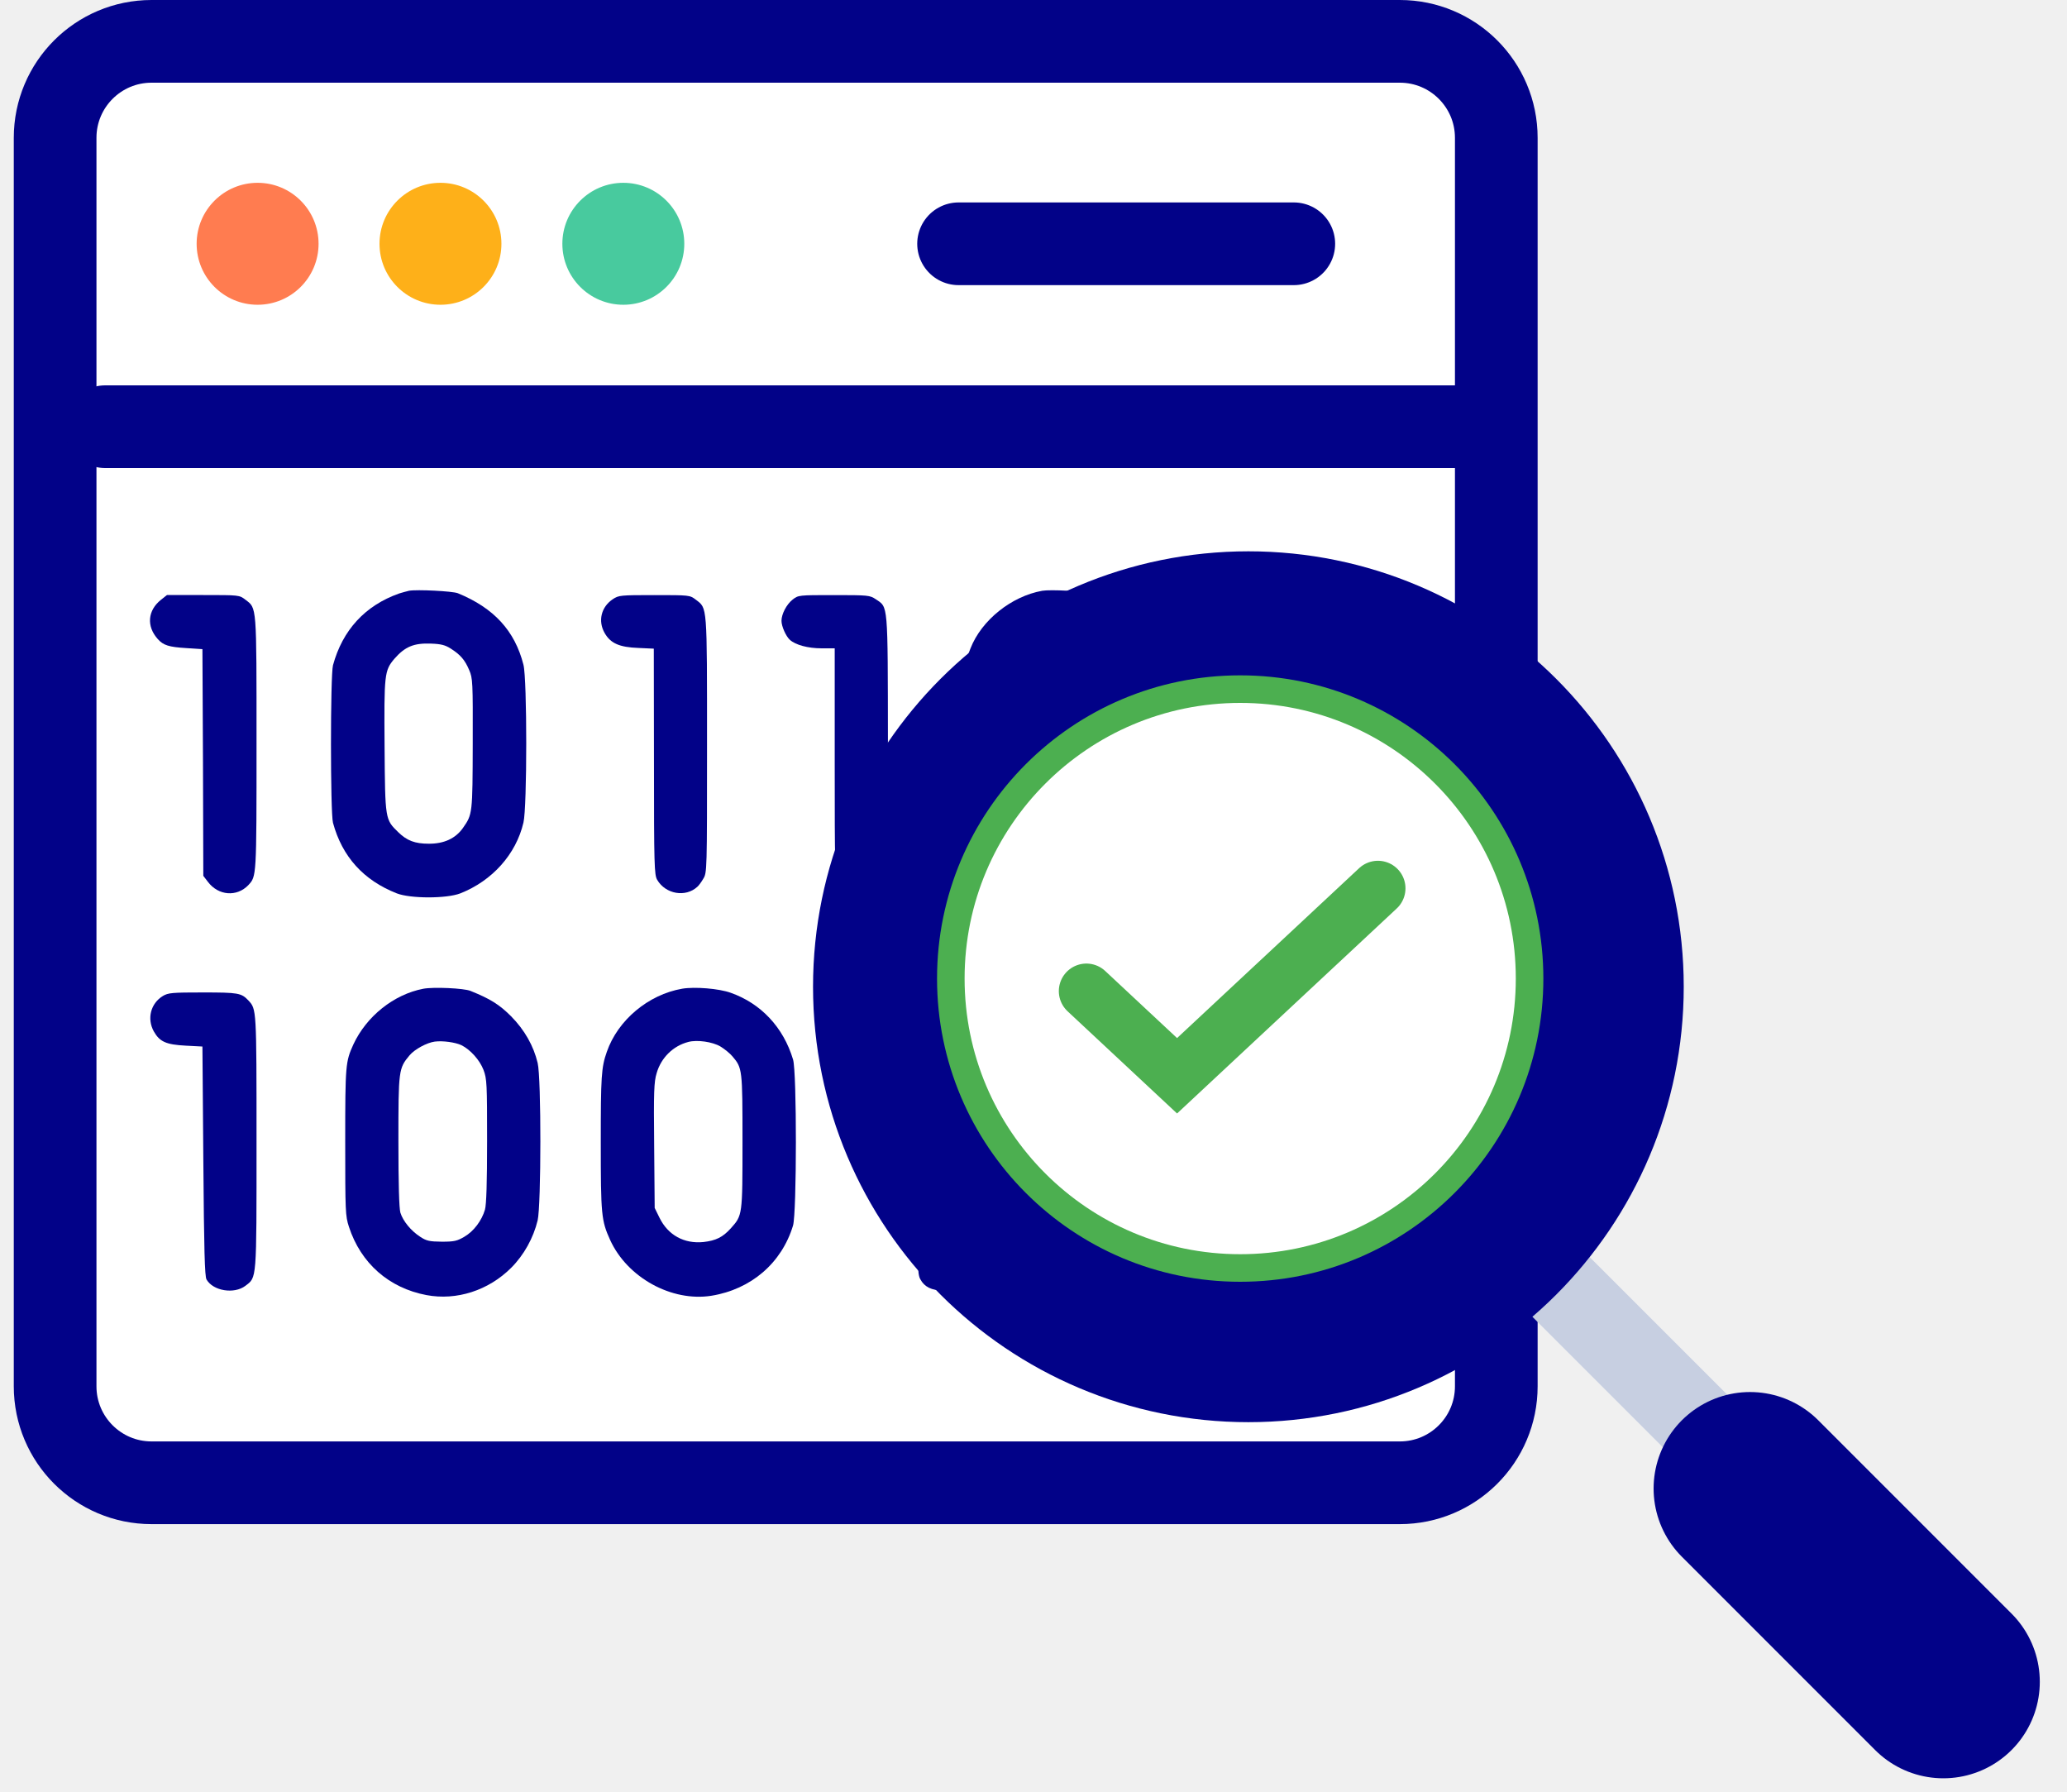
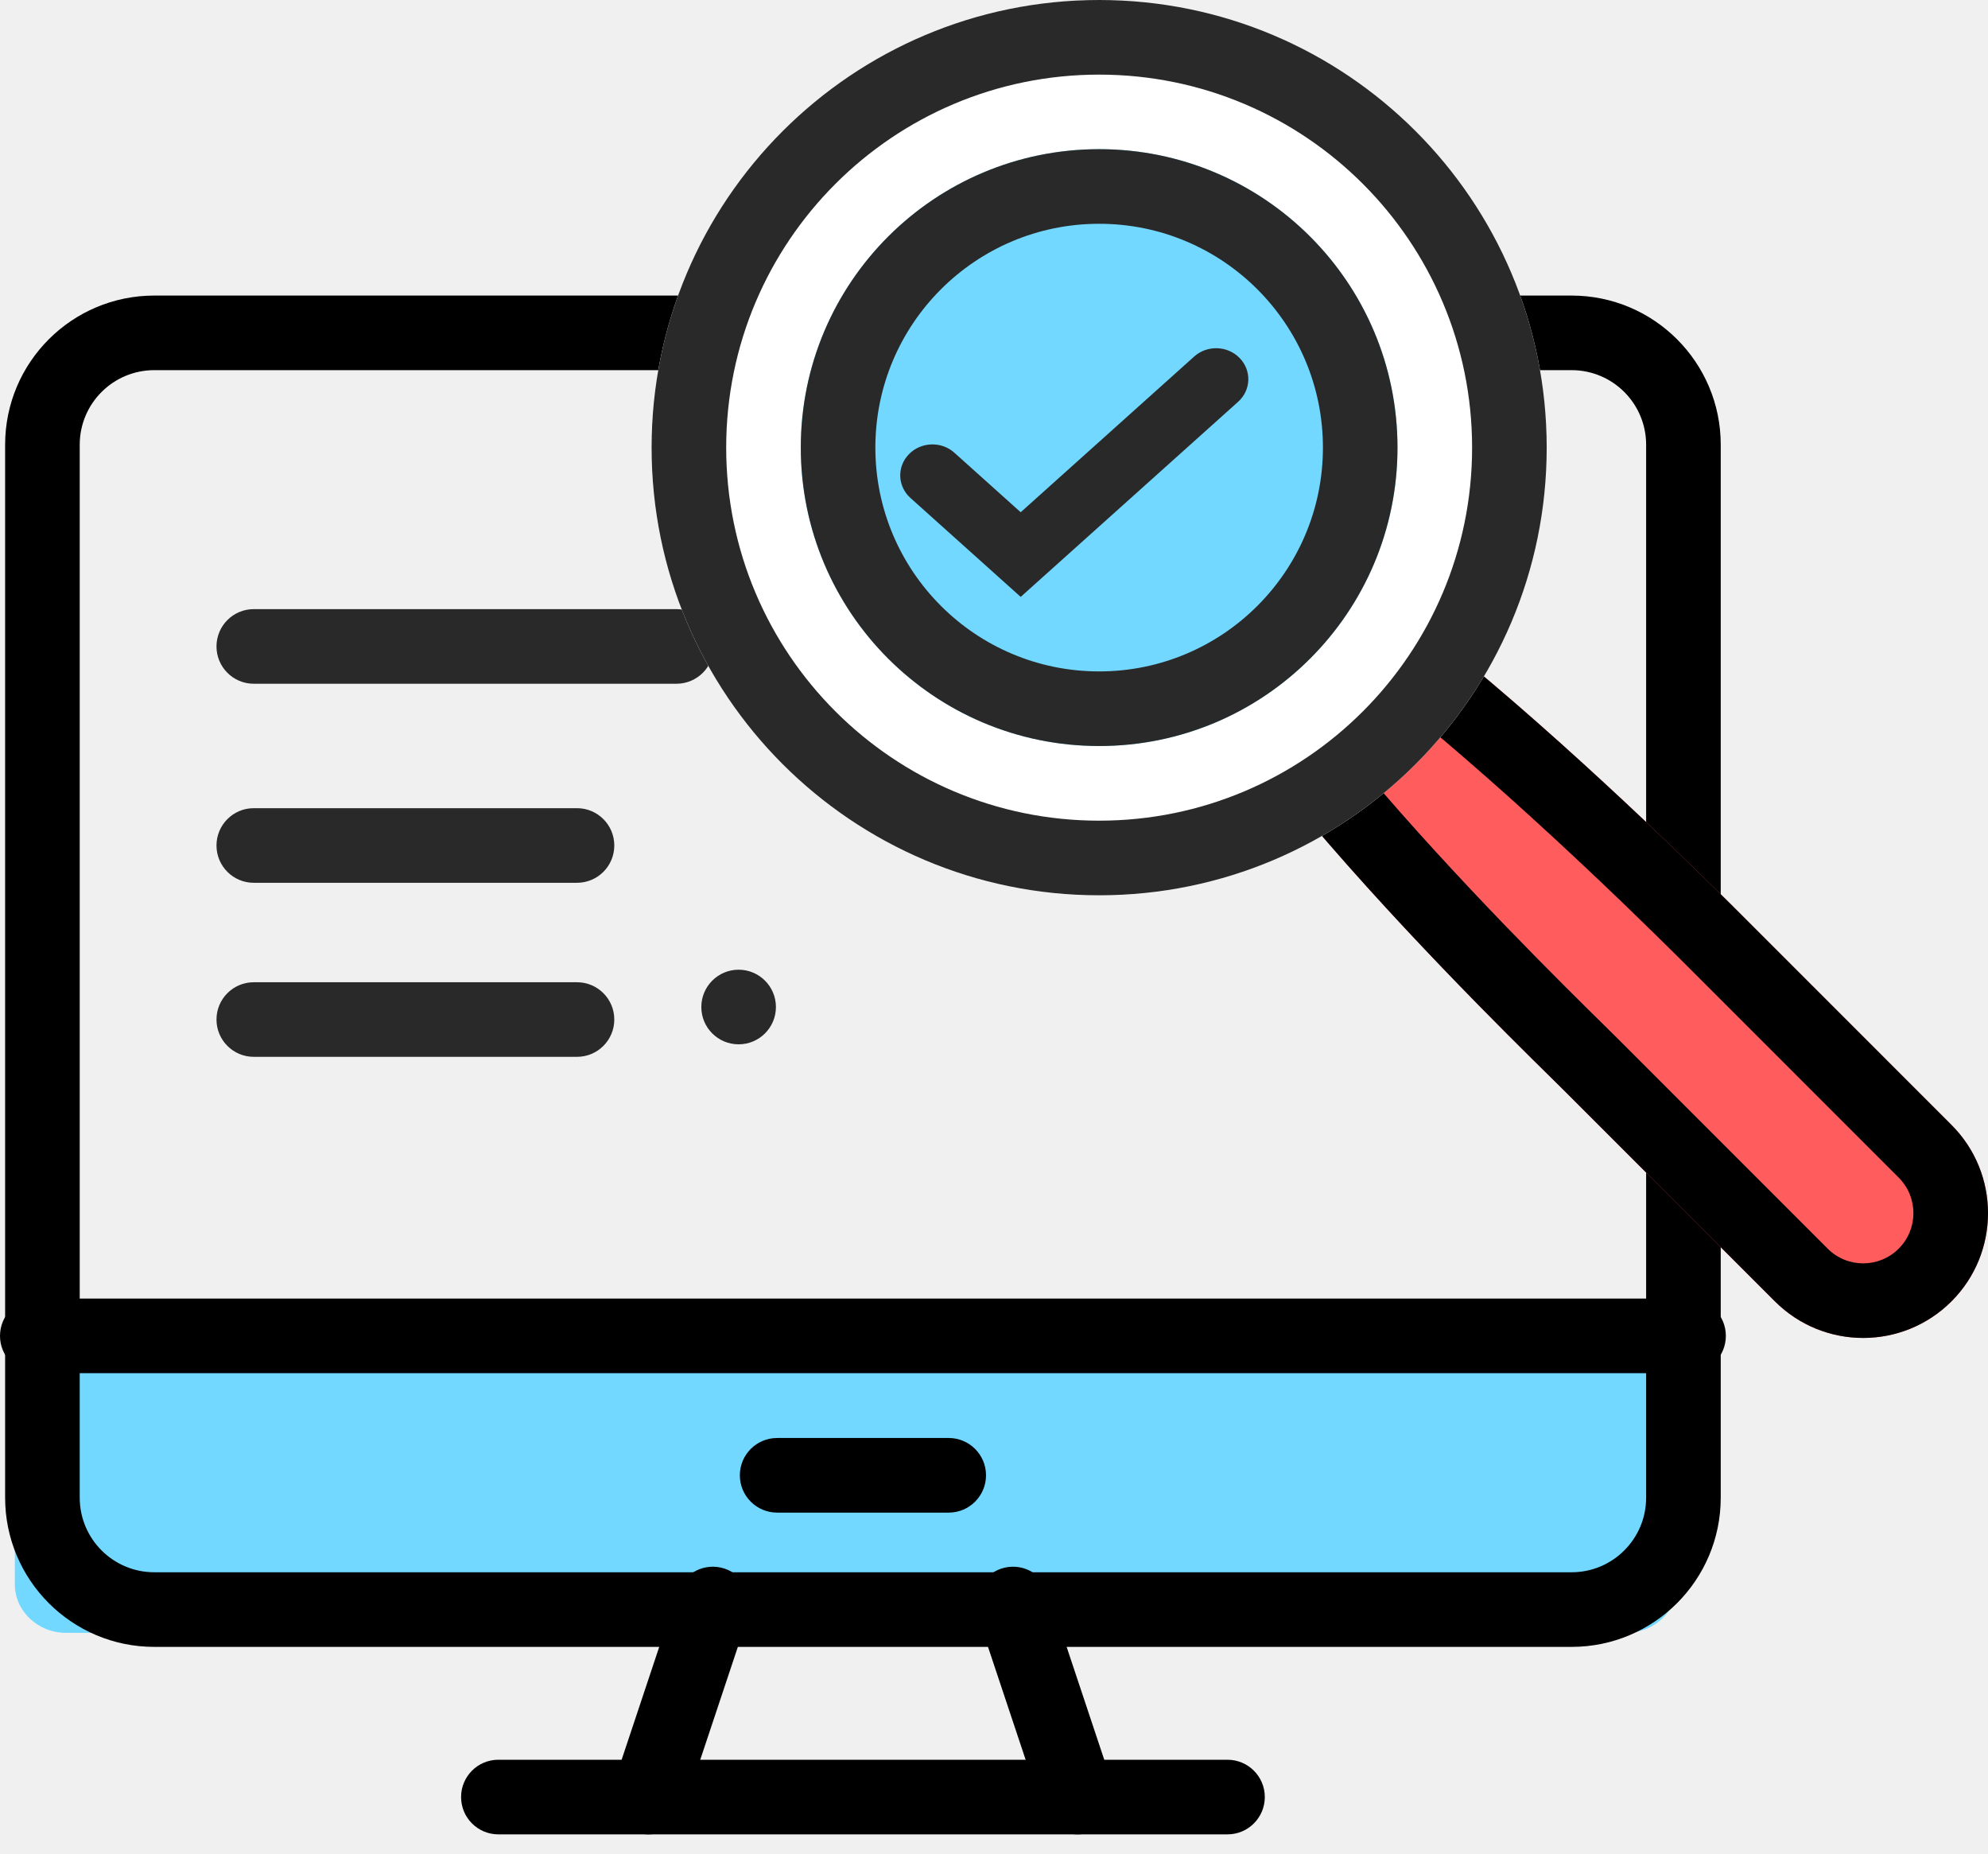
- <svg xmlns="http://www.w3.org/2000/svg" viewBox="0 0 75 65" fill="none">
-   <path d="M3.265 15.485V3.874V2.215H53.58V15.485H3.265Z" fill="white" />
-   <rect x="2" y="1.5" width="52.292" height="52.292" rx="3.5" fill="white" stroke="#020288" stroke-width="3" />
-   <path d="M3.818 15.48L53.58 15.48" stroke="#020288" stroke-width="3" stroke-linecap="round" />
-   <circle cx="9.347" cy="8.844" r="2.212" fill="#FF7C50" />
-   <circle cx="15.982" cy="8.844" r="2.212" fill="#FEB019" />
-   <circle cx="22.617" cy="8.844" r="2.212" fill="#48CA9E" />
-   <path d="M34.781 8.844L46.945 8.844" stroke="#020288" stroke-width="3" stroke-linecap="round" />
-   <path d="M14.842 21.431C14.752 21.451 14.598 21.496 14.489 21.528C13.246 21.965 12.429 22.86 12.082 24.134C11.985 24.501 11.985 29.482 12.082 29.849C12.416 31.078 13.188 31.934 14.398 32.41C14.9 32.603 16.2 32.603 16.702 32.41C17.86 31.953 18.723 30.994 18.993 29.842C19.128 29.282 19.128 24.636 18.993 24.115C18.678 22.879 17.919 22.056 16.612 21.521C16.413 21.444 15.132 21.38 14.842 21.431ZM16.355 23.529C16.709 23.755 16.869 23.941 17.024 24.308C17.153 24.604 17.159 24.733 17.153 26.979C17.146 29.52 17.146 29.54 16.799 30.035C16.528 30.421 16.104 30.614 15.55 30.608C15.061 30.608 14.765 30.499 14.45 30.19C13.974 29.726 13.974 29.746 13.954 27.088C13.935 24.456 13.948 24.327 14.308 23.902C14.694 23.459 15.016 23.323 15.647 23.349C16.001 23.362 16.155 23.401 16.355 23.529Z" fill="#020288" />
-   <path d="M37.816 21.432C36.697 21.632 35.615 22.5 35.216 23.517C34.933 24.225 34.92 24.386 34.92 26.98C34.927 28.904 34.946 29.56 35.017 29.856C35.306 31.059 36.272 32.07 37.527 32.469C37.861 32.578 39.058 32.578 39.393 32.469C40.345 32.166 41.246 31.426 41.613 30.648C41.986 29.85 41.999 29.727 41.999 26.986C41.999 24.598 41.974 24.148 41.8 23.723C41.356 22.629 40.731 22.024 39.522 21.522C39.329 21.445 38.119 21.381 37.816 21.432ZM39.277 23.537C39.605 23.742 39.863 24.058 39.978 24.392C40.107 24.766 40.107 29.264 39.978 29.573C39.818 29.959 39.515 30.306 39.206 30.467C38.827 30.66 38.164 30.686 37.81 30.519C37.488 30.364 37.153 30.017 36.993 29.669C36.857 29.386 36.851 29.303 36.851 26.999C36.851 24.74 36.857 24.605 36.986 24.309C37.134 23.955 37.301 23.755 37.63 23.549C37.938 23.35 38.035 23.331 38.556 23.35C38.91 23.363 39.065 23.401 39.277 23.537Z" fill="#020288" />
-   <path d="M5.846 21.755C5.357 22.141 5.305 22.72 5.73 23.19C5.929 23.409 6.123 23.473 6.766 23.512L7.345 23.55L7.365 27.662L7.377 31.774L7.545 31.993C7.924 32.495 8.594 32.547 9.012 32.109C9.308 31.787 9.308 31.839 9.308 26.974C9.308 21.896 9.321 22.076 8.903 21.755C8.684 21.587 8.684 21.587 7.371 21.587H6.058L5.846 21.755Z" fill="#020288" />
-   <path d="M22.236 21.737C21.812 22.02 21.689 22.528 21.94 22.966C22.153 23.339 22.475 23.481 23.163 23.506L23.723 23.532L23.729 27.625C23.729 31.409 23.742 31.737 23.845 31.917C24.148 32.438 24.875 32.567 25.306 32.168C25.351 32.13 25.448 32.001 25.518 31.879C25.654 31.66 25.654 31.596 25.654 27.02C25.654 21.891 25.666 22.078 25.248 21.756C25.029 21.589 25.023 21.589 23.742 21.589C22.507 21.589 22.449 21.595 22.236 21.737Z" fill="#020288" />
-   <path d="M28.755 21.756C28.537 21.93 28.356 22.278 28.356 22.522C28.356 22.722 28.517 23.082 28.659 23.211C28.865 23.397 29.315 23.52 29.811 23.52H30.287V27.619C30.287 31.602 30.294 31.731 30.416 31.937C30.815 32.587 31.761 32.535 32.089 31.84C32.218 31.57 32.218 31.461 32.218 26.95C32.211 21.808 32.23 22.046 31.774 21.737C31.561 21.595 31.503 21.589 30.261 21.589C28.968 21.589 28.968 21.589 28.755 21.756Z" fill="#020288" />
-   <path d="M45.178 21.711C44.914 21.872 44.676 22.361 44.728 22.631C44.844 23.223 45.23 23.474 46.073 23.506L46.633 23.532V27.58C46.633 31.776 46.633 31.808 46.903 32.104C47.257 32.497 47.939 32.497 48.293 32.104C48.563 31.802 48.563 31.808 48.563 26.956C48.563 21.808 48.583 22.078 48.158 21.756C47.939 21.589 47.932 21.589 46.658 21.589C45.513 21.589 45.358 21.602 45.178 21.711Z" fill="#020288" />
-   <path d="M15.357 35.87C14.289 36.076 13.298 36.867 12.822 37.89C12.539 38.515 12.526 38.618 12.526 41.417C12.526 43.959 12.532 44.113 12.661 44.506C13.092 45.831 14.115 46.726 15.473 46.983C16.567 47.189 17.725 46.816 18.549 45.992C19.012 45.529 19.353 44.911 19.508 44.274C19.637 43.727 19.643 39.107 19.508 38.56C19.36 37.942 19.038 37.369 18.543 36.867C18.118 36.443 17.79 36.236 17.069 35.947C16.831 35.85 15.73 35.799 15.357 35.87ZM16.741 37.916C17.075 38.083 17.41 38.463 17.545 38.817C17.667 39.139 17.674 39.325 17.674 41.391C17.674 42.916 17.648 43.701 17.597 43.882C17.481 44.281 17.191 44.667 16.85 44.866C16.586 45.021 16.483 45.046 16.033 45.046C15.589 45.04 15.479 45.021 15.254 44.873C14.913 44.654 14.623 44.3 14.527 43.991C14.482 43.824 14.456 42.968 14.456 41.391C14.456 38.817 14.463 38.759 14.862 38.283C15.048 38.064 15.486 37.826 15.775 37.787C16.065 37.749 16.522 37.813 16.741 37.916Z" fill="#020288" />
-   <path d="M24.753 35.868C23.523 36.081 22.417 37.008 22.018 38.159C21.818 38.726 21.799 39.054 21.799 41.441C21.799 44.073 21.818 44.279 22.14 44.987C22.764 46.352 24.373 47.233 25.808 47.008C27.25 46.776 28.363 45.824 28.775 44.459C28.91 44.003 28.916 38.887 28.775 38.436C28.427 37.271 27.61 36.403 26.516 36.017C26.091 35.862 25.209 35.791 24.753 35.868ZM26.143 37.966C26.291 38.056 26.49 38.217 26.58 38.327C26.934 38.745 26.941 38.784 26.941 41.409C26.941 44.106 26.941 44.086 26.516 44.562C26.226 44.884 25.975 45.007 25.525 45.058C24.823 45.129 24.238 44.807 23.929 44.176L23.755 43.822L23.736 41.557C23.716 39.607 23.729 39.247 23.826 38.932C23.987 38.372 24.424 37.941 24.978 37.799C25.293 37.715 25.853 37.793 26.143 37.966Z" fill="#020288" />
-   <path d="M5.91 36.132C5.466 36.403 5.325 36.956 5.582 37.419C5.794 37.793 6.026 37.896 6.734 37.934L7.345 37.966L7.378 42.117C7.403 45.38 7.429 46.3 7.493 46.416C7.731 46.834 8.497 46.956 8.903 46.648C9.321 46.326 9.308 46.506 9.308 41.428C9.308 36.563 9.308 36.615 9.012 36.293C8.755 36.023 8.645 36.004 7.365 36.004C6.239 36.004 6.103 36.017 5.91 36.132Z" fill="#020288" />
-   <path d="M31.844 36.102C31.355 36.365 31.188 36.945 31.452 37.421C31.658 37.788 31.896 37.897 32.604 37.936L33.215 37.968L33.247 42.087C33.279 45.864 33.286 46.224 33.395 46.411C33.543 46.688 33.807 46.816 34.219 46.816C34.476 46.816 34.605 46.778 34.772 46.649C35.191 46.327 35.178 46.508 35.178 41.437C35.178 36.951 35.178 36.835 35.049 36.565C34.959 36.378 34.83 36.237 34.669 36.147C34.438 36.012 34.341 36.005 33.209 36.012C32.353 36.018 31.947 36.044 31.844 36.102Z" fill="#020288" />
-   <path d="M38.685 36.124C38.241 36.394 38.08 36.787 38.234 37.224C38.428 37.778 38.717 37.932 39.528 37.932H40.069V41.98C40.069 46.446 40.056 46.33 40.474 46.646C40.783 46.884 41.285 46.884 41.594 46.646C42.018 46.324 41.999 46.594 41.999 41.395C41.999 36.8 41.993 36.671 41.87 36.465C41.613 36.04 41.465 36.002 40.101 36.002C39.02 36.002 38.852 36.015 38.685 36.124Z" fill="#020288" />
-   <path d="M45.204 36.143C45.043 36.233 44.914 36.381 44.824 36.575C44.702 36.838 44.696 36.903 44.76 37.16C44.914 37.726 45.268 37.932 46.092 37.932H46.633V42.019C46.633 46.53 46.613 46.324 47.038 46.646C47.347 46.884 47.849 46.884 48.158 46.646C48.582 46.324 48.563 46.594 48.563 41.446C48.563 36.594 48.563 36.6 48.293 36.298C48.048 36.028 47.894 36.002 46.639 36.002C45.532 36.002 45.423 36.015 45.204 36.143Z" fill="#020288" />
-   <path d="M54.774 44.82L70.5 60.546" stroke="#C7CFE1" stroke-width="3" stroke-linecap="round" />
-   <circle cx="45.297" cy="35.797" r="10" stroke="#020288" stroke-width="11.593" />
-   <circle cx="45" cy="35.5" r="10.5" fill="white" />
-   <circle cx="45" cy="35.5" r="10.5" stroke="#4CAF50" />
-   <path d="M39.419 35.956L42.709 39.027L49.997 32.227" stroke="#4CAF50" stroke-width="2" stroke-linecap="round" />
-   <path d="M63.5 54L70.513 61.013" stroke="#020288" stroke-width="7" stroke-linecap="round" />
+ <svg xmlns="http://www.w3.org/2000/svg" viewBox="0 0 59 55" fill="none">
+   <path d="M0.44 47.007V41.961C0.44 41.165 1.12 40.52 1.958 40.52H48.259C49.097 40.52 49.777 41.165 49.777 41.961V47.007C49.777 47.803 49.097 48.449 48.259 48.449H1.958C1.12 48.449 0.44 47.803 0.44 47.007Z" fill="#72D8FF" />
+   <path fill-rule="evenodd" clip-rule="evenodd" d="M46.641 10.983H4.58C3.357 10.983 2.366 11.974 2.366 13.197V44.438C2.366 45.661 3.357 46.652 4.58 46.652H46.641C47.863 46.652 48.854 45.661 48.854 44.438V13.197C48.854 11.974 47.863 10.983 46.641 10.983ZM4.58 8.77C2.134 8.77 0.152 10.752 0.152 13.197V44.438C0.152 46.884 2.134 48.866 4.58 48.866H46.641C49.086 48.866 51.068 46.884 51.068 44.438V13.197C51.068 10.752 49.086 8.77 46.641 8.77H4.58Z" fill="black" />
+   <path fill-rule="evenodd" clip-rule="evenodd" d="M0 39.638C0 39.027 0.496 38.531 1.107 38.531H50.113C50.725 38.531 51.22 39.027 51.22 39.638C51.22 40.249 50.725 40.745 50.113 40.745H1.107C0.496 40.745 0 40.249 0 39.638Z" fill="black" />
+   <path fill-rule="evenodd" clip-rule="evenodd" d="M6.425 19.181C6.425 18.57 6.92 18.074 7.531 18.074L20.076 18.074C20.687 18.074 21.183 18.57 21.183 19.181C21.183 19.792 20.687 20.288 20.076 20.288L7.531 20.288C6.92 20.288 6.425 19.792 6.425 19.181Z" fill="#292929" />
+   <path fill-rule="evenodd" clip-rule="evenodd" d="M6.425 25.087C6.425 24.476 6.92 23.98 7.531 23.98L17.124 23.98C17.736 23.98 18.231 24.476 18.231 25.087C18.231 25.699 17.736 26.194 17.124 26.194L7.531 26.194C6.92 26.194 6.425 25.699 6.425 25.087Z" fill="#292929" />
+   <path fill-rule="evenodd" clip-rule="evenodd" d="M6.425 30.251C6.425 29.64 6.92 29.145 7.531 29.145L17.124 29.145C17.736 29.145 18.231 29.64 18.231 30.251C18.231 30.863 17.736 31.358 17.124 31.358L7.531 31.358C6.92 31.358 6.425 30.863 6.425 30.251Z" fill="#292929" />
+   <path d="M23.028 29.88C23.028 30.492 22.532 30.987 21.921 30.987C21.309 30.987 20.814 30.492 20.814 29.88C20.814 29.269 21.309 28.773 21.921 28.773C22.532 28.773 23.028 29.269 23.028 29.88Z" fill="#292929" />
+   <path fill-rule="evenodd" clip-rule="evenodd" d="M13.684 53.322C13.684 52.71 14.179 52.215 14.79 52.215H36.43C37.041 52.215 37.537 52.71 37.537 53.322C37.537 53.933 37.041 54.429 36.43 54.429H14.79C14.179 54.429 13.684 53.933 13.684 53.322Z" fill="black" />
+   <path fill-rule="evenodd" clip-rule="evenodd" d="M21.957 43.775C21.957 43.163 22.453 42.668 23.064 42.668H28.156C28.767 42.668 29.263 43.163 29.263 43.775C29.263 44.386 28.767 44.882 28.156 44.882H23.064C22.453 44.882 21.957 44.386 21.957 43.775Z" fill="black" />
+   <path fill-rule="evenodd" clip-rule="evenodd" d="M29.715 46.544C30.295 46.351 30.922 46.665 31.115 47.245L33.025 52.973C33.218 53.553 32.905 54.179 32.325 54.373C31.745 54.566 31.118 54.253 30.925 53.673L29.015 47.945C28.822 47.365 29.135 46.738 29.715 46.544Z" fill="black" />
+   <path fill-rule="evenodd" clip-rule="evenodd" d="M21.505 46.544C20.925 46.351 20.298 46.665 20.105 47.245L18.196 52.973C18.002 53.553 18.316 54.179 18.896 54.373C19.476 54.566 20.102 54.253 20.296 53.673L22.205 47.945C22.398 47.365 22.085 46.738 21.505 46.544Z" fill="black" />
+   <path fill-rule="evenodd" clip-rule="evenodd" d="M34.465 15.164C37.088 12.541 50.284 25.745 51.731 27.192L57.915 33.377C59.362 34.823 59.362 37.169 57.915 38.615C56.468 40.061 54.123 40.061 52.677 38.615L46.492 32.43C45.046 30.983 31.552 18.078 34.465 15.164Z" fill="#FF5D5D" />
+   <path fill-rule="evenodd" clip-rule="evenodd" d="M36.694 17.512C36.792 17.562 36.895 17.616 37.003 17.675C38.441 18.463 40.251 19.803 42.127 21.357C45.845 24.436 49.439 28.031 50.164 28.756L56.35 34.942C56.932 35.524 56.932 36.468 56.35 37.05C55.768 37.632 54.824 37.632 54.242 37.05L48.058 30.865C47.964 30.771 47.827 30.636 47.653 30.464C46.407 29.239 43.266 26.147 40.534 22.917C38.965 21.062 37.629 19.274 36.864 17.844C36.802 17.727 36.745 17.616 36.694 17.512ZM51.725 27.186C50.249 25.71 37.084 12.544 34.465 15.164C31.727 17.903 43.485 29.47 46.108 32.05C46.275 32.215 46.406 32.343 46.492 32.43L52.677 38.615C54.123 40.061 56.468 40.061 57.915 38.615C59.362 37.169 59.362 34.823 57.915 33.377L51.725 27.186Z" fill="black" />
+   <path d="M42.951 13.284C42.951 18.989 38.326 23.615 32.62 23.615C26.915 23.615 22.29 18.989 22.29 13.284C22.29 7.578 26.915 2.953 32.62 2.953C38.326 2.953 42.951 7.578 42.951 13.284Z" fill="#72D8FF" />
+   <path fill-rule="evenodd" clip-rule="evenodd" d="M32.62 26.565C39.956 26.565 45.903 20.618 45.903 13.282C45.903 5.947 39.956 0 32.62 0C25.285 0 19.338 5.947 19.338 13.282C19.338 20.618 25.285 26.565 32.62 26.565Z" fill="white" />
+   <path fill-rule="evenodd" clip-rule="evenodd" d="M32.62 24.351C38.734 24.351 43.689 19.395 43.689 13.282C43.689 7.169 38.734 2.214 32.62 2.214C26.508 2.214 21.552 7.169 21.552 13.282C21.552 19.395 26.508 24.351 32.62 24.351ZM45.903 13.282C45.903 20.618 39.956 26.565 32.62 26.565C25.285 26.565 19.338 20.618 19.338 13.282C19.338 5.947 25.285 0 32.62 0C39.956 0 45.903 5.947 45.903 13.282Z" fill="#292929" />
+   <path fill-rule="evenodd" clip-rule="evenodd" d="M32.621 22.136C37.511 22.136 41.475 18.171 41.475 13.281C41.475 8.39 37.511 4.426 32.621 4.426C27.73 4.426 23.766 8.39 23.766 13.281C23.766 18.171 27.73 22.136 32.621 22.136Z" fill="#72D8FF" />
+   <path fill-rule="evenodd" clip-rule="evenodd" d="M32.621 19.922C36.288 19.922 39.262 16.949 39.262 13.281C39.262 9.613 36.288 6.64 32.621 6.64C28.953 6.64 25.979 9.613 25.979 13.281C25.979 16.949 28.953 19.922 32.621 19.922ZM41.475 13.281C41.475 18.171 37.511 22.136 32.621 22.136C27.73 22.136 23.766 18.171 23.766 13.281C23.766 8.39 27.73 4.426 32.621 4.426C37.511 4.426 41.475 8.39 41.475 13.281Z" fill="#292929" />
+   <path fill-rule="evenodd" clip-rule="evenodd" d="M36.791 10.624C37.151 10.995 37.13 11.576 36.745 11.922L30.292 17.711L27.021 14.776C26.635 14.43 26.614 13.849 26.974 13.478C27.334 13.107 27.939 13.087 28.324 13.433L30.292 15.199L35.441 10.579C35.827 10.233 36.431 10.253 36.791 10.624Z" fill="#292929" />
</svg>
